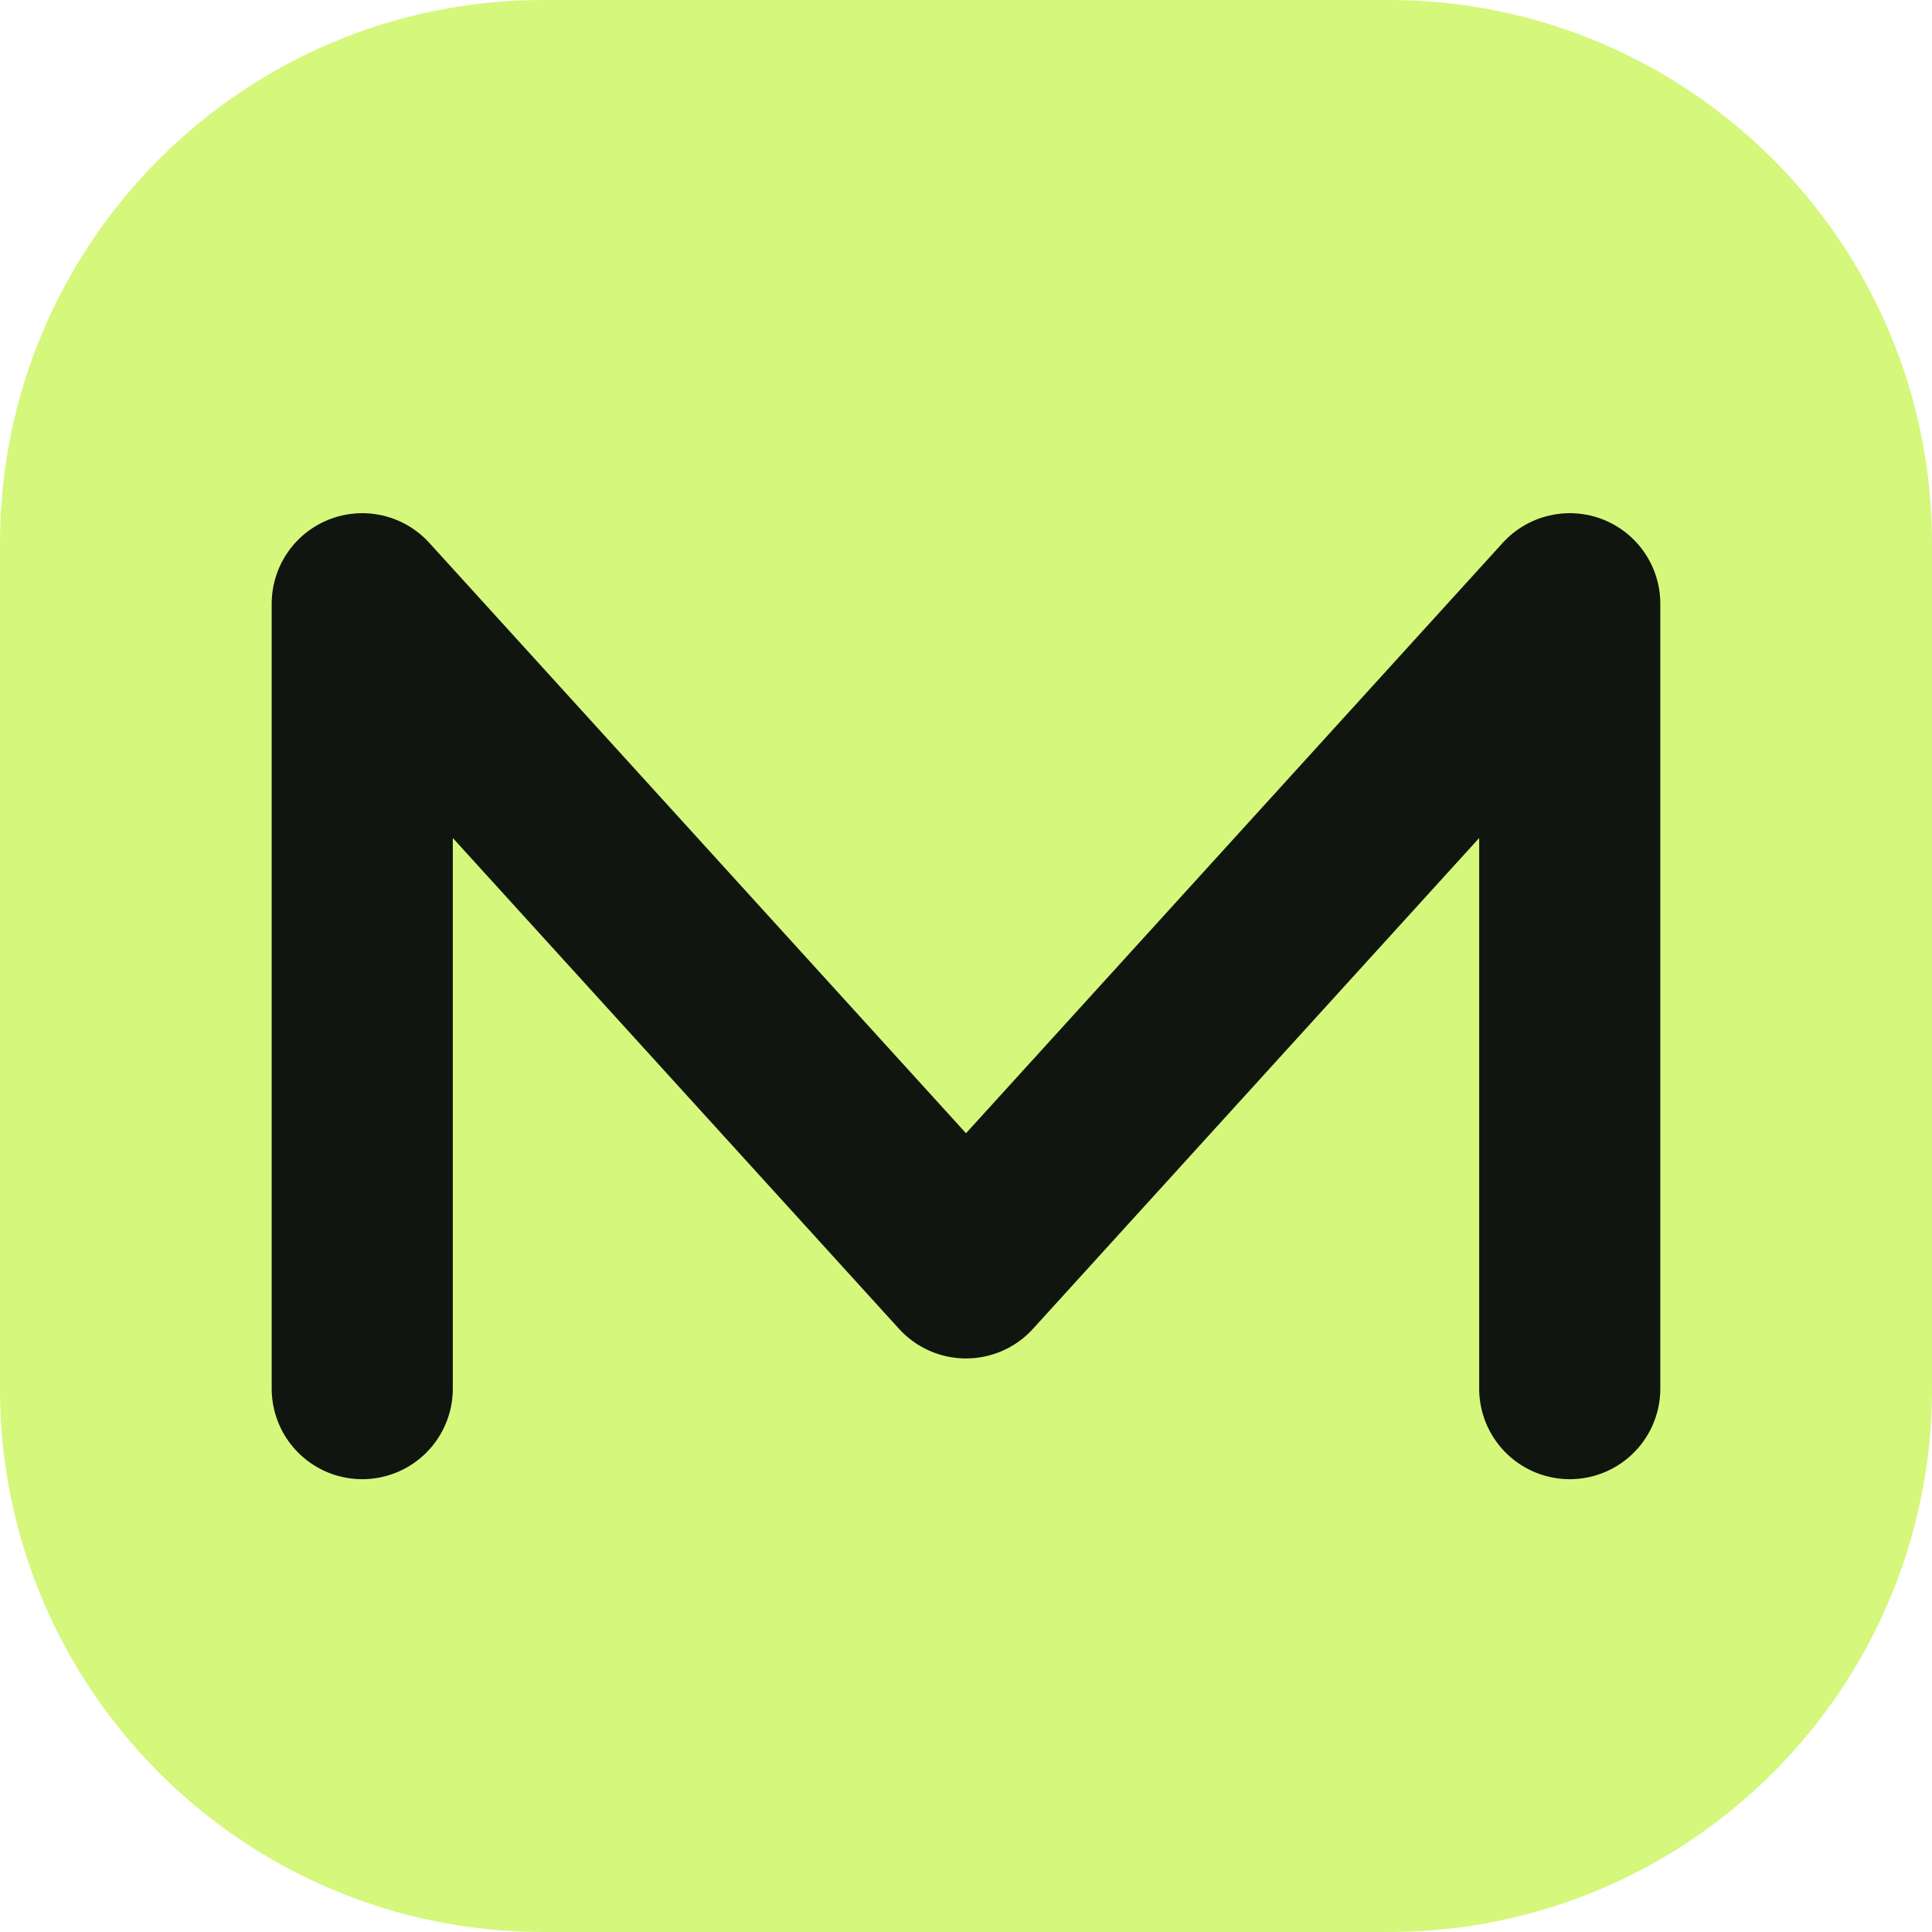
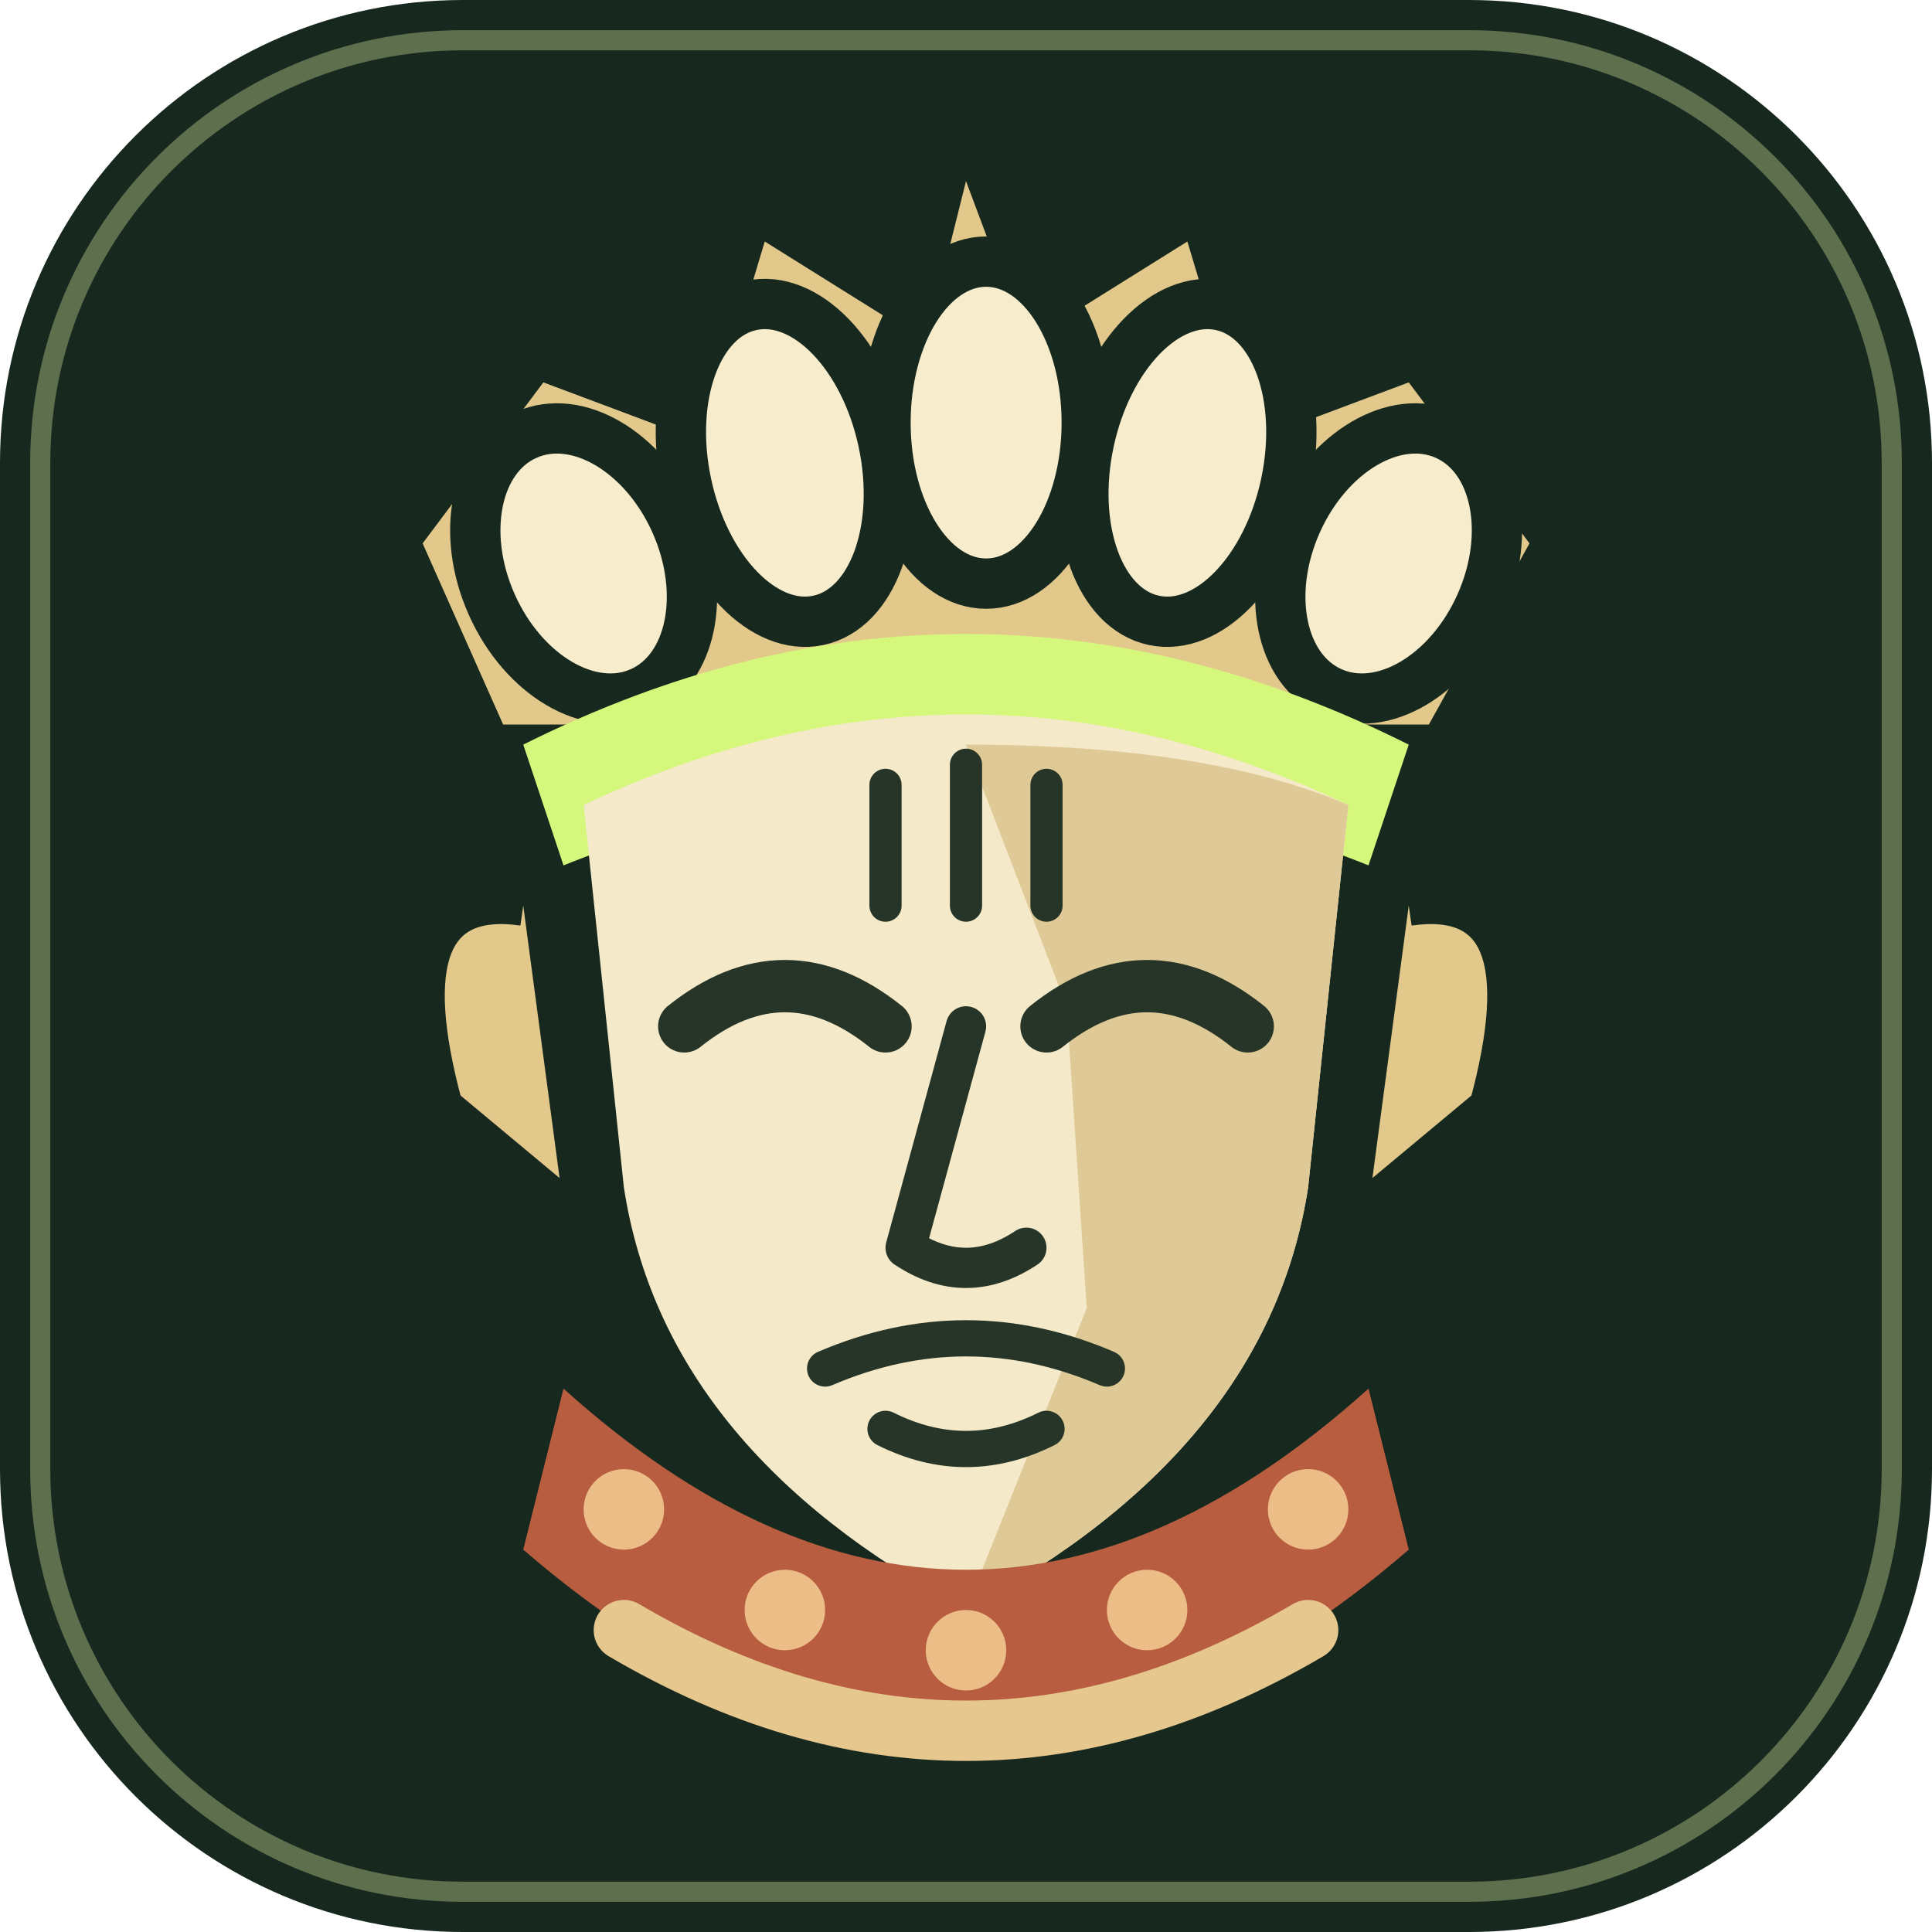
- <svg xmlns="http://www.w3.org/2000/svg" viewBox="0 0 32 32">
-   <rect width="32" height="32" rx="9" fill="#d5f77c" />
-   <path d="M6 23V10l10 11 10-11v13" fill="none" stroke="#10150f" stroke-width="3" stroke-linecap="round" stroke-linejoin="round" />
+ <svg xmlns="http://www.w3.org/2000/svg" viewBox="0 0 96 96" role="img" aria-labelledby="title">
+   <rect width="96" height="96" rx="23" fill="#17291f" />
+   <rect x="2" y="2" width="92" height="92" rx="21" fill="none" stroke="#c9d795" stroke-opacity=".4" />
+   <path d="M25 36 21 27 27 19 35 22 38 12 46 17 48 9 51 17 59 12 62 22 70 19 76 27 71 36Z" fill="#e2c88b" />
+   <g fill="#f7edcd" stroke="#17291f" stroke-width="2.5">
+     <ellipse cx="29" cy="28" rx="5" ry="7" transform="rotate(-24 29 28)" />
+     <ellipse cx="39" cy="23" rx="5" ry="8" transform="rotate(-12 39 23)" />
+     <ellipse cx="49" cy="21" rx="5" ry="8" />
+     <ellipse cx="59" cy="23" rx="5" ry="8" transform="rotate(12 59 23)" />
+     <ellipse cx="69" cy="28" rx="5" ry="7" transform="rotate(24 69 28)" />
+   </g>
+   <path d="M26 37Q48 26 70 37L68 43Q48 35 28 43Z" fill="#d5f77c" />
+   <path d="M26 45Q19 44 22 55L28 60M70 45Q77 44 74 55L68 60" fill="#e2c88b" stroke="#17291f" stroke-width="2" />
+   <path d="M29 40Q48 31 67 40L65 59Q63 72 48 80Q33 72 31 59Z" fill="#f4e9c8" />
+   <path d="M48 37Q60 37 67 40L65 59Q63 72 48 80L54 65 53 50Z" fill="#dfc996" />
+   <g fill="none" stroke="#263527" stroke-linecap="round" stroke-linejoin="round">
+     <path d="M44 39v6m4-7v7m4-6v6" stroke-width="1.6" />
+     <path d="M34 51q5-4 10 0m8 0q5-4 10 0" stroke-width="2.6" />
+     <path d="M48 51 45 62q3 2 6 0" stroke-width="2" />
+     <path d="M41 68q7-3 14 0m-11 3q4 2 8 0" stroke-width="1.8" />
+   </g>
+   <path d="M28 69Q48 87 68 69L70 77Q48 96 26 77Z" fill="#b85d40" />
+   <path d="M31 81Q48 91 65 81" fill="none" stroke="#e6c78e" stroke-width="3" stroke-linecap="round" />
+   <g fill="#edbd87">
+     <circle cx="31" cy="75" r="2" />
+     <circle cx="39" cy="80" r="2" />
+     <circle cx="48" cy="82" r="2" />
+     <circle cx="57" cy="80" r="2" />
+     <circle cx="65" cy="75" r="2" />
+   </g>
</svg>
